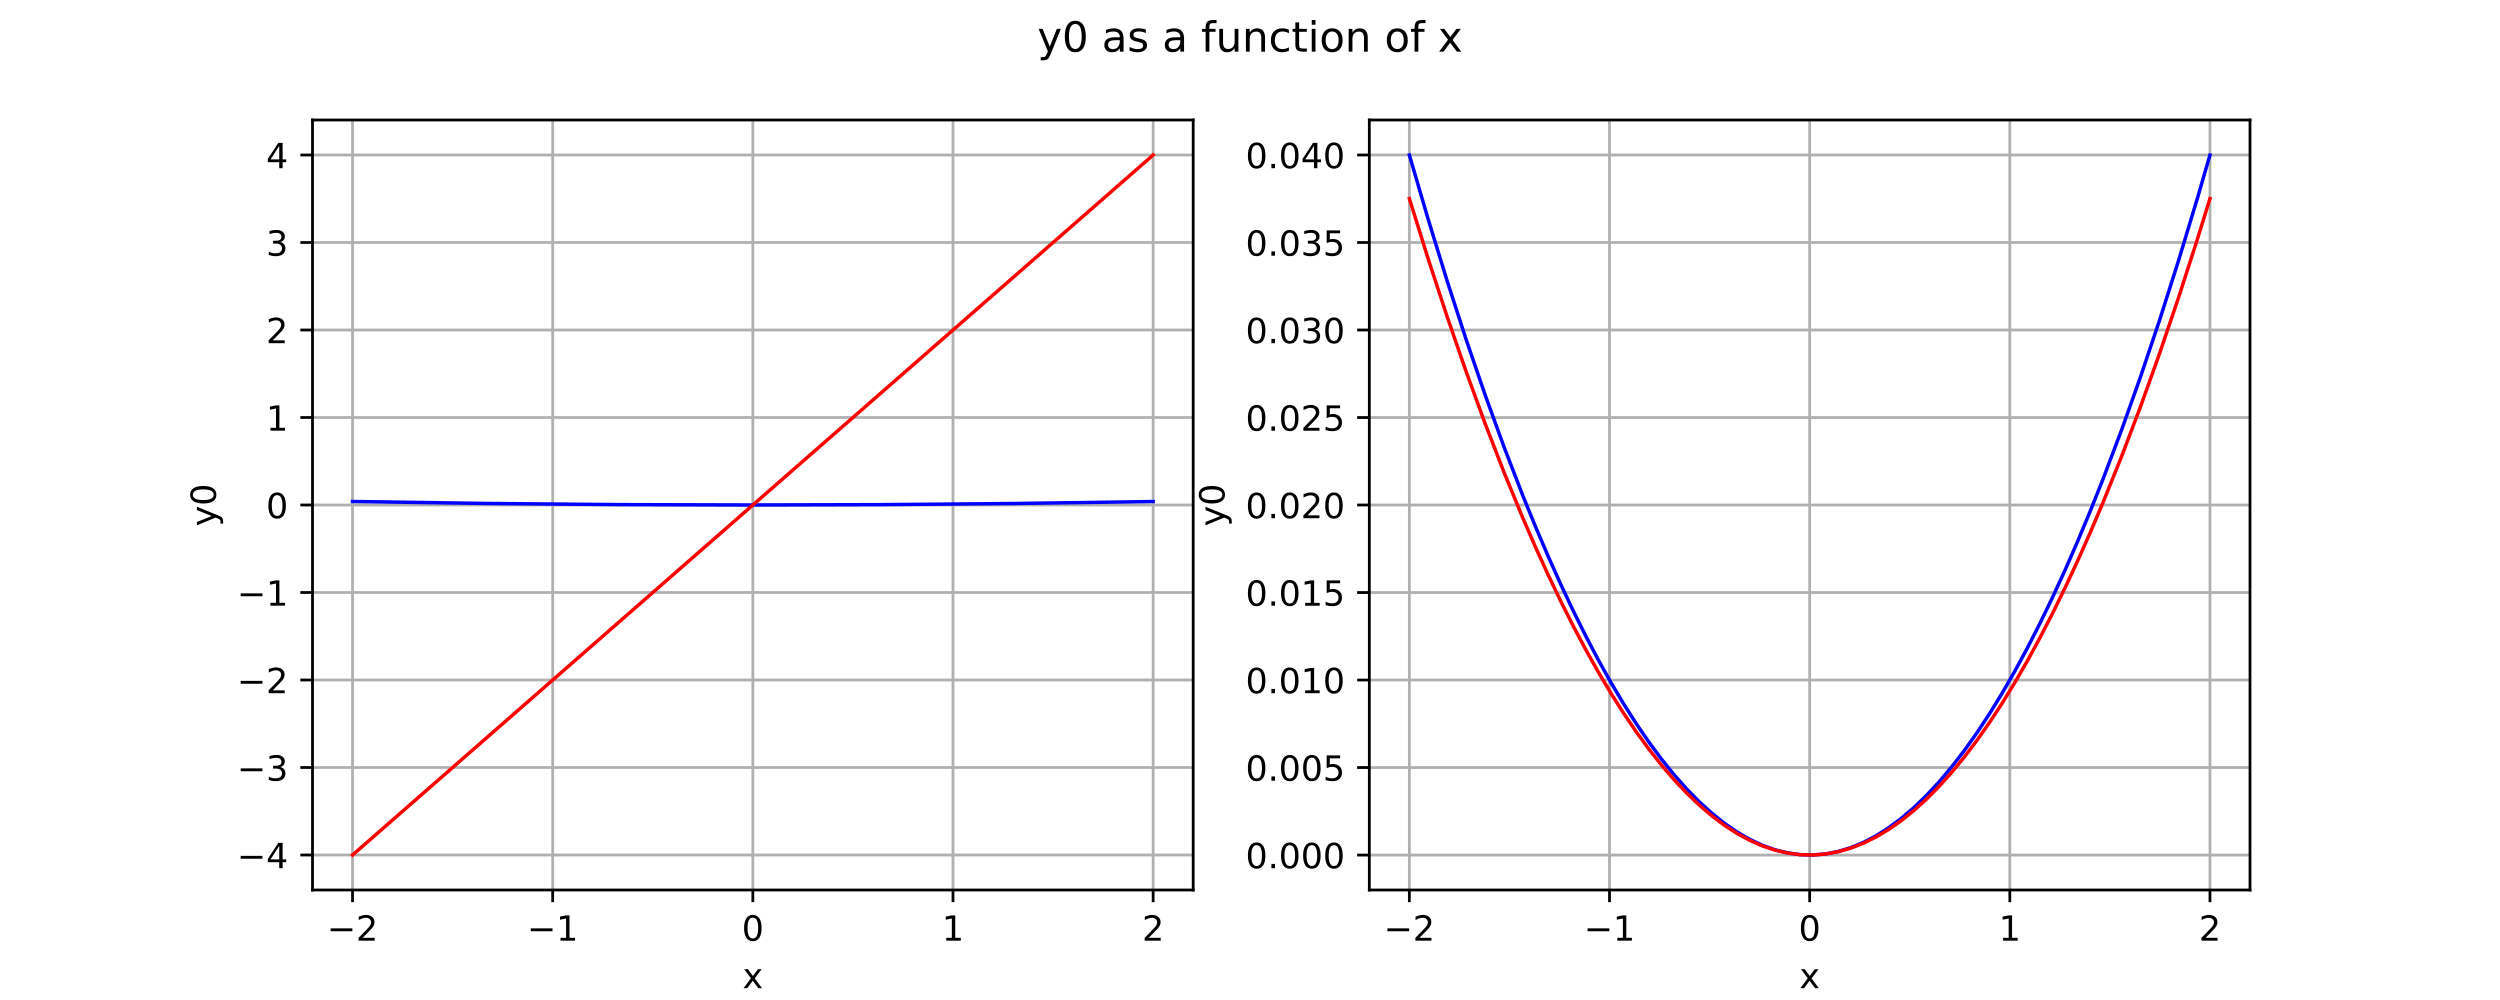
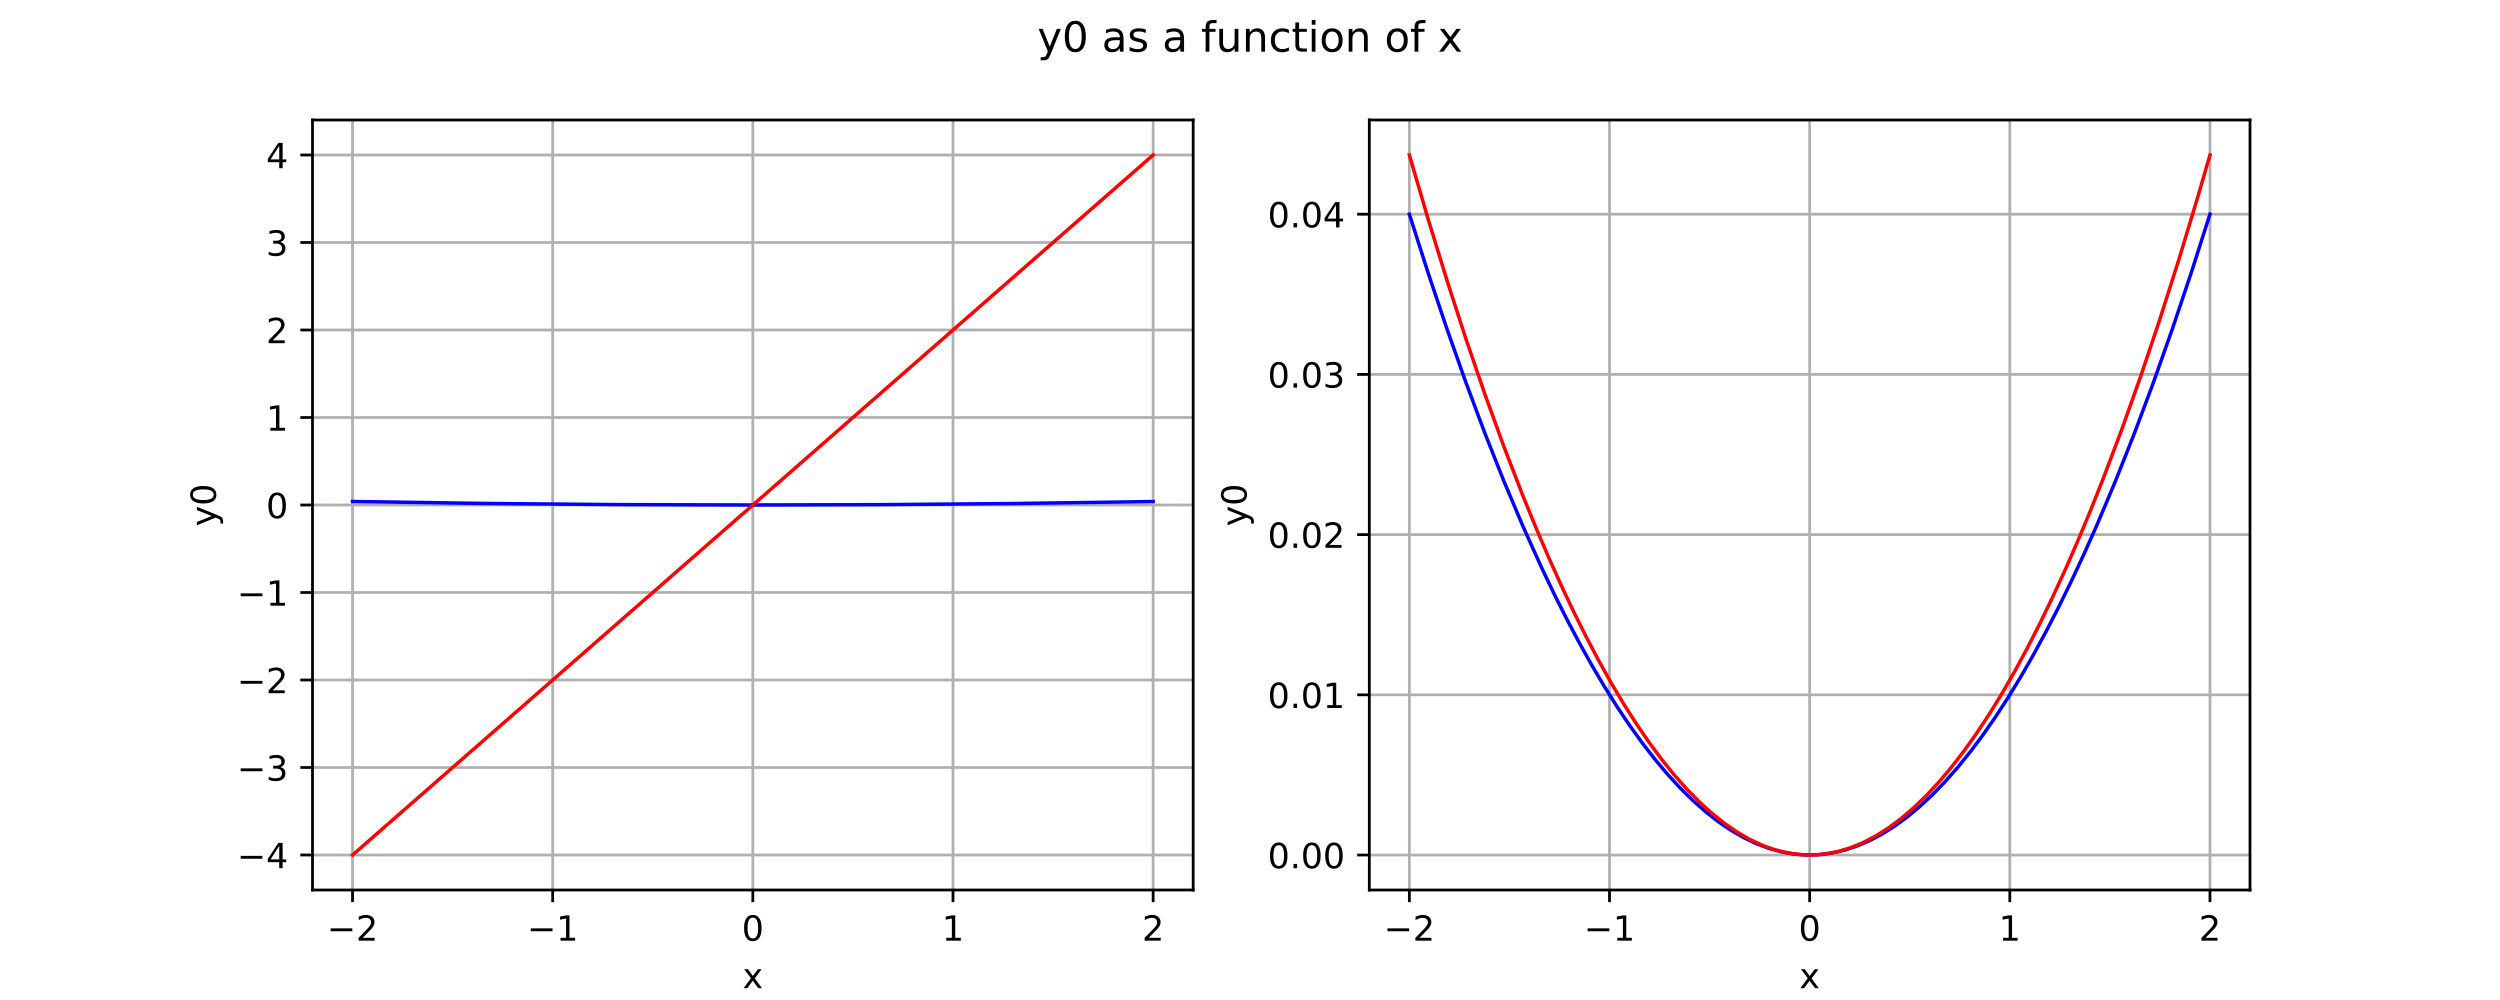
<svg xmlns="http://www.w3.org/2000/svg" xmlns:xlink="http://www.w3.org/1999/xlink" width="720pt" height="288pt" viewBox="0 0 720 288" version="1.1">
  <defs>
    <style type="text/css">*{stroke-linejoin: round; stroke-linecap: butt}</style>
  </defs>
  <g id="figure_1">
    <g id="patch_1">
      <path d="M 0 288  L 720 288  L 720 0  L 0 0  z " style="fill: #ffffff" />
    </g>
    <g id="axes_1">
      <g id="patch_2">
        <path d="M 90 256.32  L 343.636 256.32  L 343.636 34.56  L 90 34.56  z " style="fill: #ffffff" />
      </g>
      <g id="matplotlib.axis_1">
        <g id="xtick_1">
          <g id="line2d_1">
            <path d="M 101.529 256.32  L 101.529 34.56  " clip-path="url(#p474aecb3b6)" style="fill: none; stroke: #b0b0b0; stroke-width: 0.8; stroke-linecap: square" />
          </g>
          <g id="line2d_2">
            <defs>
              <path id="m4a92d99fee" d="M 0 0  L 0 3.5  " style="stroke: #000000; stroke-width: 0.8" />
            </defs>
            <g>
              <use xlink:href="#m4a92d99fee" x="101.529" y="256.32" style="stroke: #000000; stroke-width: 0.8" />
            </g>
          </g>
          <g id="text_1">
            <g transform="translate(94.15783 270.9184) scale(0.1 -0.1)">
              <defs>
                <path id="DejaVuSans-2212" d="M 678 2272  L 4684 2272  L 4684 1741  L 678 1741  L 678 2272  z " transform="scale(0.015625)" />
                <path id="DejaVuSans-32" d="M 1228 531  L 3431 531  L 3431 0  L 469 0  L 469 531  Q 828 903 1448 1529  Q 2069 2156 2228 2338  Q 2531 2678 2651 2914  Q 2772 3150 2772 3378  Q 2772 3750 2511 3984  Q 2250 4219 1831 4219  Q 1534 4219 1204 4116  Q 875 4013 500 3803  L 500 4441  Q 881 4594 1212 4672  Q 1544 4750 1819 4750  Q 2544 4750 2975 4387  Q 3406 4025 3406 3419  Q 3406 3131 3298 2873  Q 3191 2616 2906 2266  Q 2828 2175 2409 1742  Q 1991 1309 1228 531  z " transform="scale(0.015625)" />
              </defs>
              <use xlink:href="#DejaVuSans-2212" />
              <use xlink:href="#DejaVuSans-32" transform="translate(83.78906 0)" />
            </g>
          </g>
        </g>
        <g id="xtick_2">
          <g id="line2d_3">
            <path d="M 159.174 256.32  L 159.174 34.56  " clip-path="url(#p474aecb3b6)" style="fill: none; stroke: #b0b0b0; stroke-width: 0.8; stroke-linecap: square" />
          </g>
          <g id="line2d_4">
            <g>
              <use xlink:href="#m4a92d99fee" x="159.174" y="256.32" style="stroke: #000000; stroke-width: 0.8" />
            </g>
          </g>
          <g id="text_2">
            <g transform="translate(151.8025 270.9184) scale(0.1 -0.1)">
              <defs>
                <path id="DejaVuSans-31" d="M 794 531  L 1825 531  L 1825 4091  L 703 3866  L 703 4441  L 1819 4666  L 2450 4666  L 2450 531  L 3481 531  L 3481 0  L 794 0  L 794 531  z " transform="scale(0.015625)" />
              </defs>
              <use xlink:href="#DejaVuSans-2212" />
              <use xlink:href="#DejaVuSans-31" transform="translate(83.78906 0)" />
            </g>
          </g>
        </g>
        <g id="xtick_3">
          <g id="line2d_5">
            <path d="M 216.818 256.32  L 216.818 34.56  " clip-path="url(#p474aecb3b6)" style="fill: none; stroke: #b0b0b0; stroke-width: 0.8; stroke-linecap: square" />
          </g>
          <g id="line2d_6">
            <g>
              <use xlink:href="#m4a92d99fee" x="216.818" y="256.32" style="stroke: #000000; stroke-width: 0.8" />
            </g>
          </g>
          <g id="text_3">
            <g transform="translate(213.6369 270.9184) scale(0.1 -0.1)">
              <defs>
                <path id="DejaVuSans-30" d="M 2034 4250  Q 1547 4250 1301 3770  Q 1056 3291 1056 2328  Q 1056 1369 1301 889  Q 1547 409 2034 409  Q 2525 409 2770 889  Q 3016 1369 3016 2328  Q 3016 3291 2770 3770  Q 2525 4250 2034 4250  z M 2034 4750  Q 2819 4750 3233 4129  Q 3647 3509 3647 2328  Q 3647 1150 3233 529  Q 2819 -91 2034 -91  Q 1250 -91 836 529  Q 422 1150 422 2328  Q 422 3509 836 4129  Q 1250 4750 2034 4750  z " transform="scale(0.015625)" />
              </defs>
              <use xlink:href="#DejaVuSans-30" />
            </g>
          </g>
        </g>
        <g id="xtick_4">
          <g id="line2d_7">
            <path d="M 274.463 256.32  L 274.463 34.56  " clip-path="url(#p474aecb3b6)" style="fill: none; stroke: #b0b0b0; stroke-width: 0.8; stroke-linecap: square" />
          </g>
          <g id="line2d_8">
            <g>
              <use xlink:href="#m4a92d99fee" x="274.463" y="256.32" style="stroke: #000000; stroke-width: 0.8" />
            </g>
          </g>
          <g id="text_4">
            <g transform="translate(271.2816 270.9184) scale(0.1 -0.1)">
              <use xlink:href="#DejaVuSans-31" />
            </g>
          </g>
        </g>
        <g id="xtick_5">
          <g id="line2d_9">
            <path d="M 332.107 256.32  L 332.107 34.56  " clip-path="url(#p474aecb3b6)" style="fill: none; stroke: #b0b0b0; stroke-width: 0.8; stroke-linecap: square" />
          </g>
          <g id="line2d_10">
            <g>
              <use xlink:href="#m4a92d99fee" x="332.107" y="256.32" style="stroke: #000000; stroke-width: 0.8" />
            </g>
          </g>
          <g id="text_5">
            <g transform="translate(328.9262 270.9184) scale(0.1 -0.1)">
              <use xlink:href="#DejaVuSans-32" />
            </g>
          </g>
        </g>
        <g id="text_6">
          <g transform="translate(213.8588 284.5966) scale(0.1 -0.1)">
            <defs>
              <path id="DejaVuSans-78" d="M 3513 3500  L 2247 1797  L 3578 0  L 2900 0  L 1881 1375  L 863 0  L 184 0  L 1544 1831  L 300 3500  L 978 3500  L 1906 2253  L 2834 3500  L 3513 3500  z " transform="scale(0.015625)" />
            </defs>
            <use xlink:href="#DejaVuSans-78" />
          </g>
        </g>
      </g>
      <g id="matplotlib.axis_2">
        <g id="ytick_1">
          <g id="line2d_11">
            <path d="M 90 246.24  L 343.636 246.24  " clip-path="url(#p474aecb3b6)" style="fill: none; stroke: #b0b0b0; stroke-width: 0.8; stroke-linecap: square" />
          </g>
          <g id="line2d_12">
            <defs>
              <path id="mb3cb5c074b" d="M 0 0  L -3.5 0  " style="stroke: #000000; stroke-width: 0.8" />
            </defs>
            <g>
              <use xlink:href="#mb3cb5c074b" x="90" y="246.24" style="stroke: #000000; stroke-width: 0.8" />
            </g>
          </g>
          <g id="text_7">
            <g transform="translate(68.25781 250.0392) scale(0.1 -0.1)">
              <defs>
                <path id="DejaVuSans-34" d="M 2419 4116  L 825 1625  L 2419 1625  L 2419 4116  z M 2253 4666  L 3047 4666  L 3047 1625  L 3713 1625  L 3713 1100  L 3047 1100  L 3047 0  L 2419 0  L 2419 1100  L 313 1100  L 313 1709  L 2253 4666  z " transform="scale(0.015625)" />
              </defs>
              <use xlink:href="#DejaVuSans-2212" />
              <use xlink:href="#DejaVuSans-34" transform="translate(83.78906 0)" />
            </g>
          </g>
        </g>
        <g id="ytick_2">
          <g id="line2d_13">
            <path d="M 90 221.04  L 343.636 221.04  " clip-path="url(#p474aecb3b6)" style="fill: none; stroke: #b0b0b0; stroke-width: 0.8; stroke-linecap: square" />
          </g>
          <g id="line2d_14">
            <g>
              <use xlink:href="#mb3cb5c074b" x="90" y="221.04" style="stroke: #000000; stroke-width: 0.8" />
            </g>
          </g>
          <g id="text_8">
            <g transform="translate(68.25781 224.8392) scale(0.1 -0.1)">
              <defs>
                <path id="DejaVuSans-33" d="M 2597 2516  Q 3050 2419 3304 2112  Q 3559 1806 3559 1356  Q 3559 666 3084 287  Q 2609 -91 1734 -91  Q 1441 -91 1130 -33  Q 819 25 488 141  L 488 750  Q 750 597 1062 519  Q 1375 441 1716 441  Q 2309 441 2620 675  Q 2931 909 2931 1356  Q 2931 1769 2642 2001  Q 2353 2234 1838 2234  L 1294 2234  L 1294 2753  L 1863 2753  Q 2328 2753 2575 2939  Q 2822 3125 2822 3475  Q 2822 3834 2567 4026  Q 2313 4219 1838 4219  Q 1578 4219 1281 4162  Q 984 4106 628 3988  L 628 4550  Q 988 4650 1302 4700  Q 1616 4750 1894 4750  Q 2613 4750 3031 4423  Q 3450 4097 3450 3541  Q 3450 3153 3228 2886  Q 3006 2619 2597 2516  z " transform="scale(0.015625)" />
              </defs>
              <use xlink:href="#DejaVuSans-2212" />
              <use xlink:href="#DejaVuSans-33" transform="translate(83.78906 0)" />
            </g>
          </g>
        </g>
        <g id="ytick_3">
          <g id="line2d_15">
            <path d="M 90 195.84  L 343.636 195.84  " clip-path="url(#p474aecb3b6)" style="fill: none; stroke: #b0b0b0; stroke-width: 0.8; stroke-linecap: square" />
          </g>
          <g id="line2d_16">
            <g>
              <use xlink:href="#mb3cb5c074b" x="90" y="195.84" style="stroke: #000000; stroke-width: 0.8" />
            </g>
          </g>
          <g id="text_9">
            <g transform="translate(68.25781 199.6392) scale(0.1 -0.1)">
              <use xlink:href="#DejaVuSans-2212" />
              <use xlink:href="#DejaVuSans-32" transform="translate(83.78906 0)" />
            </g>
          </g>
        </g>
        <g id="ytick_4">
          <g id="line2d_17">
            <path d="M 90 170.64  L 343.636 170.64  " clip-path="url(#p474aecb3b6)" style="fill: none; stroke: #b0b0b0; stroke-width: 0.8; stroke-linecap: square" />
          </g>
          <g id="line2d_18">
            <g>
              <use xlink:href="#mb3cb5c074b" x="90" y="170.64" style="stroke: #000000; stroke-width: 0.8" />
            </g>
          </g>
          <g id="text_10">
            <g transform="translate(68.25781 174.4392) scale(0.1 -0.1)">
              <use xlink:href="#DejaVuSans-2212" />
              <use xlink:href="#DejaVuSans-31" transform="translate(83.78906 0)" />
            </g>
          </g>
        </g>
        <g id="ytick_5">
          <g id="line2d_19">
            <path d="M 90 145.44  L 343.636 145.44  " clip-path="url(#p474aecb3b6)" style="fill: none; stroke: #b0b0b0; stroke-width: 0.8; stroke-linecap: square" />
          </g>
          <g id="line2d_20">
            <g>
              <use xlink:href="#mb3cb5c074b" x="90" y="145.44" style="stroke: #000000; stroke-width: 0.8" />
            </g>
          </g>
          <g id="text_11">
            <g transform="translate(76.6375 149.2392) scale(0.1 -0.1)">
              <use xlink:href="#DejaVuSans-30" />
            </g>
          </g>
        </g>
        <g id="ytick_6">
          <g id="line2d_21">
            <path d="M 90 120.24  L 343.636 120.24  " clip-path="url(#p474aecb3b6)" style="fill: none; stroke: #b0b0b0; stroke-width: 0.8; stroke-linecap: square" />
          </g>
          <g id="line2d_22">
            <g>
              <use xlink:href="#mb3cb5c074b" x="90" y="120.24" style="stroke: #000000; stroke-width: 0.8" />
            </g>
          </g>
          <g id="text_12">
            <g transform="translate(76.6375 124.0392) scale(0.1 -0.1)">
              <use xlink:href="#DejaVuSans-31" />
            </g>
          </g>
        </g>
        <g id="ytick_7">
          <g id="line2d_23">
            <path d="M 90 95.04  L 343.636 95.04  " clip-path="url(#p474aecb3b6)" style="fill: none; stroke: #b0b0b0; stroke-width: 0.8; stroke-linecap: square" />
          </g>
          <g id="line2d_24">
            <g>
              <use xlink:href="#mb3cb5c074b" x="90" y="95.04" style="stroke: #000000; stroke-width: 0.8" />
            </g>
          </g>
          <g id="text_13">
            <g transform="translate(76.6375 98.83922) scale(0.1 -0.1)">
              <use xlink:href="#DejaVuSans-32" />
            </g>
          </g>
        </g>
        <g id="ytick_8">
          <g id="line2d_25">
            <path d="M 90 69.84  L 343.636 69.84  " clip-path="url(#p474aecb3b6)" style="fill: none; stroke: #b0b0b0; stroke-width: 0.8; stroke-linecap: square" />
          </g>
          <g id="line2d_26">
            <g>
              <use xlink:href="#mb3cb5c074b" x="90" y="69.84" style="stroke: #000000; stroke-width: 0.8" />
            </g>
          </g>
          <g id="text_14">
            <g transform="translate(76.6375 73.63922) scale(0.1 -0.1)">
              <use xlink:href="#DejaVuSans-33" />
            </g>
          </g>
        </g>
        <g id="ytick_9">
          <g id="line2d_27">
            <path d="M 90 44.64  L 343.636 44.64  " clip-path="url(#p474aecb3b6)" style="fill: none; stroke: #b0b0b0; stroke-width: 0.8; stroke-linecap: square" />
          </g>
          <g id="line2d_28">
            <g>
              <use xlink:href="#mb3cb5c074b" x="90" y="44.64" style="stroke: #000000; stroke-width: 0.8" />
            </g>
          </g>
          <g id="text_15">
            <g transform="translate(76.6375 48.43922) scale(0.1 -0.1)">
              <use xlink:href="#DejaVuSans-34" />
            </g>
          </g>
        </g>
        <g id="text_16">
          <g transform="translate(62.17813 151.5806) rotate(-90) scale(0.1 -0.1)">
            <defs>
              <path id="DejaVuSans-79" d="M 2059 -325  Q 1816 -950 1584 -1140  Q 1353 -1331 966 -1331  L 506 -1331  L 506 -850  L 844 -850  Q 1081 -850 1212 -737  Q 1344 -625 1503 -206  L 1606 56  L 191 3500  L 800 3500  L 1894 763  L 2988 3500  L 3597 3500  L 2059 -325  z " transform="scale(0.015625)" />
            </defs>
            <use xlink:href="#DejaVuSans-79" />
            <use xlink:href="#DejaVuSans-30" transform="translate(59.17969 0)" />
          </g>
        </g>
      </g>
      <g id="line2d_29">
        <path d="M 101.529 144.432  L 139.656 144.988  L 177.783 145.324  L 215.91 145.44  L 254.038 145.335  L 292.165 145.009  L 330.292 144.463  L 332.107 144.432  L 332.107 144.432  " clip-path="url(#p474aecb3b6)" style="fill: none; stroke: #0000ff; stroke-linecap: square" />
      </g>
      <g id="line2d_30">
        <path d="M 101.529 246.24  L 332.107 44.64  L 332.107 44.64  " clip-path="url(#p474aecb3b6)" style="fill: none; stroke: #ff0000; stroke-linecap: square" />
      </g>
      <g id="patch_3">
        <path d="M 90 256.32  L 90 34.56  " style="fill: none; stroke: #000000; stroke-width: 0.8; stroke-linejoin: miter; stroke-linecap: square" />
      </g>
      <g id="patch_4">
        <path d="M 343.636 256.32  L 343.636 34.56  " style="fill: none; stroke: #000000; stroke-width: 0.8; stroke-linejoin: miter; stroke-linecap: square" />
      </g>
      <g id="patch_5">
        <path d="M 90 256.32  L 343.636 256.32  " style="fill: none; stroke: #000000; stroke-width: 0.8; stroke-linejoin: miter; stroke-linecap: square" />
      </g>
      <g id="patch_6">
        <path d="M 90 34.56  L 343.636 34.56  " style="fill: none; stroke: #000000; stroke-width: 0.8; stroke-linejoin: miter; stroke-linecap: square" />
      </g>
    </g>
    <g id="axes_2">
      <g id="patch_7">
        <path d="M 394.364 256.32  L 648 256.32  L 648 34.56  L 394.364 34.56  z " style="fill: #ffffff" />
      </g>
      <g id="matplotlib.axis_3">
        <g id="xtick_6">
          <g id="line2d_31">
            <path d="M 405.893 256.32  L 405.893 34.56  " clip-path="url(#pf6bc59751c)" style="fill: none; stroke: #b0b0b0; stroke-width: 0.8; stroke-linecap: square" />
          </g>
          <g id="line2d_32">
            <g>
              <use xlink:href="#m4a92d99fee" x="405.893" y="256.32" style="stroke: #000000; stroke-width: 0.8" />
            </g>
          </g>
          <g id="text_17">
            <g transform="translate(398.5215 270.9184) scale(0.1 -0.1)">
              <use xlink:href="#DejaVuSans-2212" />
              <use xlink:href="#DejaVuSans-32" transform="translate(83.78906 0)" />
            </g>
          </g>
        </g>
        <g id="xtick_7">
          <g id="line2d_33">
            <path d="M 463.537 256.32  L 463.537 34.56  " clip-path="url(#pf6bc59751c)" style="fill: none; stroke: #b0b0b0; stroke-width: 0.8; stroke-linecap: square" />
          </g>
          <g id="line2d_34">
            <g>
              <use xlink:href="#m4a92d99fee" x="463.537" y="256.32" style="stroke: #000000; stroke-width: 0.8" />
            </g>
          </g>
          <g id="text_18">
            <g transform="translate(456.1661 270.9184) scale(0.1 -0.1)">
              <use xlink:href="#DejaVuSans-2212" />
              <use xlink:href="#DejaVuSans-31" transform="translate(83.78906 0)" />
            </g>
          </g>
        </g>
        <g id="xtick_8">
          <g id="line2d_35">
            <path d="M 521.182 256.32  L 521.182 34.56  " clip-path="url(#pf6bc59751c)" style="fill: none; stroke: #b0b0b0; stroke-width: 0.8; stroke-linecap: square" />
          </g>
          <g id="line2d_36">
            <g>
              <use xlink:href="#m4a92d99fee" x="521.182" y="256.32" style="stroke: #000000; stroke-width: 0.8" />
            </g>
          </g>
          <g id="text_19">
            <g transform="translate(518.0006 270.9184) scale(0.1 -0.1)">
              <use xlink:href="#DejaVuSans-30" />
            </g>
          </g>
        </g>
        <g id="xtick_9">
          <g id="line2d_37">
            <path d="M 578.826 256.32  L 578.826 34.56  " clip-path="url(#pf6bc59751c)" style="fill: none; stroke: #b0b0b0; stroke-width: 0.8; stroke-linecap: square" />
          </g>
          <g id="line2d_38">
            <g>
              <use xlink:href="#m4a92d99fee" x="578.826" y="256.32" style="stroke: #000000; stroke-width: 0.8" />
            </g>
          </g>
          <g id="text_20">
            <g transform="translate(575.6452 270.9184) scale(0.1 -0.1)">
              <use xlink:href="#DejaVuSans-31" />
            </g>
          </g>
        </g>
        <g id="xtick_10">
          <g id="line2d_39">
            <path d="M 636.471 256.32  L 636.471 34.56  " clip-path="url(#pf6bc59751c)" style="fill: none; stroke: #b0b0b0; stroke-width: 0.8; stroke-linecap: square" />
          </g>
          <g id="line2d_40">
            <g>
              <use xlink:href="#m4a92d99fee" x="636.471" y="256.32" style="stroke: #000000; stroke-width: 0.8" />
            </g>
          </g>
          <g id="text_21">
            <g transform="translate(633.2898 270.9184) scale(0.1 -0.1)">
              <use xlink:href="#DejaVuSans-32" />
            </g>
          </g>
        </g>
        <g id="text_22">
          <g transform="translate(518.2224 284.5966) scale(0.1 -0.1)">
            <use xlink:href="#DejaVuSans-78" />
          </g>
        </g>
      </g>
      <g id="matplotlib.axis_4">
        <g id="ytick_10">
          <g id="line2d_41">
-             <path d="M 394.364 246.252  L 648 246.252  " clip-path="url(#pf6bc59751c)" style="fill: none; stroke: #b0b0b0; stroke-width: 0.8; stroke-linecap: square" />
+             <path d="M 394.364 246.251  L 648 246.251  " clip-path="url(#pf6bc59751c)" style="fill: none; stroke: #b0b0b0; stroke-width: 0.8; stroke-linecap: square" />
          </g>
          <g id="line2d_42">
            <g>
-               <use xlink:href="#mb3cb5c074b" x="394.364" y="246.252" style="stroke: #000000; stroke-width: 0.8" />
+               <use xlink:href="#mb3cb5c074b" x="394.364" y="246.251" style="stroke: #000000; stroke-width: 0.8" />
            </g>
          </g>
          <g id="text_23">
-             <g transform="translate(358.7355 250.0509) scale(0.1 -0.1)">
+             <g transform="translate(365.098 250.0507) scale(0.1 -0.1)">
              <defs>
                <path id="DejaVuSans-2e" d="M 684 794  L 1344 794  L 1344 0  L 684 0  L 684 794  z " transform="scale(0.015625)" />
              </defs>
              <use xlink:href="#DejaVuSans-30" />
              <use xlink:href="#DejaVuSans-2e" transform="translate(63.62305 0)" />
              <use xlink:href="#DejaVuSans-30" transform="translate(95.41016 0)" />
              <use xlink:href="#DejaVuSans-30" transform="translate(159.0332 0)" />
-               <use xlink:href="#DejaVuSans-30" transform="translate(222.6562 0)" />
            </g>
          </g>
        </g>
        <g id="ytick_11">
          <g id="line2d_43">
-             <path d="M 394.364 221.05  L 648 221.05  " clip-path="url(#pf6bc59751c)" style="fill: none; stroke: #b0b0b0; stroke-width: 0.8; stroke-linecap: square" />
+             <path d="M 394.364 200.111  L 648 200.111  " clip-path="url(#pf6bc59751c)" style="fill: none; stroke: #b0b0b0; stroke-width: 0.8; stroke-linecap: square" />
          </g>
          <g id="line2d_44">
            <g>
-               <use xlink:href="#mb3cb5c074b" x="394.364" y="221.05" style="stroke: #000000; stroke-width: 0.8" />
+               <use xlink:href="#mb3cb5c074b" x="394.364" y="200.111" style="stroke: #000000; stroke-width: 0.8" />
            </g>
          </g>
          <g id="text_24">
-             <g transform="translate(358.7355 224.8495) scale(0.1 -0.1)">
-               <defs>
-                 <path id="DejaVuSans-35" d="M 691 4666  L 3169 4666  L 3169 4134  L 1269 4134  L 1269 2991  Q 1406 3038 1543 3061  Q 1681 3084 1819 3084  Q 2600 3084 3056 2656  Q 3513 2228 3513 1497  Q 3513 744 3044 326  Q 2575 -91 1722 -91  Q 1428 -91 1123 -41  Q 819 9 494 109  L 494 744  Q 775 591 1075 516  Q 1375 441 1709 441  Q 2250 441 2565 725  Q 2881 1009 2881 1497  Q 2881 1984 2565 2268  Q 2250 2553 1709 2553  Q 1456 2553 1204 2497  Q 953 2441 691 2322  L 691 4666  z " transform="scale(0.015625)" />
-               </defs>
-               <use xlink:href="#DejaVuSans-30" />
-               <use xlink:href="#DejaVuSans-2e" transform="translate(63.62305 0)" />
-               <use xlink:href="#DejaVuSans-30" transform="translate(95.41016 0)" />
-               <use xlink:href="#DejaVuSans-30" transform="translate(159.0332 0)" />
-               <use xlink:href="#DejaVuSans-35" transform="translate(222.6562 0)" />
-             </g>
-           </g>
-         </g>
-         <g id="ytick_12">
-           <g id="line2d_45">
-             <path d="M 394.364 195.849  L 648 195.849  " clip-path="url(#pf6bc59751c)" style="fill: none; stroke: #b0b0b0; stroke-width: 0.8; stroke-linecap: square" />
-           </g>
-           <g id="line2d_46">
-             <g>
-               <use xlink:href="#mb3cb5c074b" x="394.364" y="195.849" style="stroke: #000000; stroke-width: 0.8" />
-             </g>
-           </g>
-           <g id="text_25">
-             <g transform="translate(358.7355 199.648) scale(0.1 -0.1)">
+             <g transform="translate(365.098 203.9104) scale(0.1 -0.1)">
              <use xlink:href="#DejaVuSans-30" />
              <use xlink:href="#DejaVuSans-2e" transform="translate(63.62305 0)" />
              <use xlink:href="#DejaVuSans-30" transform="translate(95.41016 0)" />
              <use xlink:href="#DejaVuSans-31" transform="translate(159.0332 0)" />
-               <use xlink:href="#DejaVuSans-30" transform="translate(222.6562 0)" />
-             </g>
-           </g>
-         </g>
-         <g id="ytick_13">
-           <g id="line2d_47">
-             <path d="M 394.364 170.647  L 648 170.647  " clip-path="url(#pf6bc59751c)" style="fill: none; stroke: #b0b0b0; stroke-width: 0.8; stroke-linecap: square" />
-           </g>
-           <g id="line2d_48">
-             <g>
-               <use xlink:href="#mb3cb5c074b" x="394.364" y="170.647" style="stroke: #000000; stroke-width: 0.8" />
-             </g>
-           </g>
-           <g id="text_26">
-             <g transform="translate(358.7355 174.4465) scale(0.1 -0.1)">
-               <use xlink:href="#DejaVuSans-30" />
-               <use xlink:href="#DejaVuSans-2e" transform="translate(63.62305 0)" />
-               <use xlink:href="#DejaVuSans-30" transform="translate(95.41016 0)" />
-               <use xlink:href="#DejaVuSans-31" transform="translate(159.0332 0)" />
-               <use xlink:href="#DejaVuSans-35" transform="translate(222.6562 0)" />
-             </g>
-           </g>
-         </g>
-         <g id="ytick_14">
-           <g id="line2d_49">
-             <path d="M 394.364 145.446  L 648 145.446  " clip-path="url(#pf6bc59751c)" style="fill: none; stroke: #b0b0b0; stroke-width: 0.8; stroke-linecap: square" />
-           </g>
-           <g id="line2d_50">
-             <g>
-               <use xlink:href="#mb3cb5c074b" x="394.364" y="145.446" style="stroke: #000000; stroke-width: 0.8" />
-             </g>
-           </g>
-           <g id="text_27">
-             <g transform="translate(358.7355 149.2451) scale(0.1 -0.1)">
+             </g>
+           </g>
+         </g>
+         <g id="ytick_12">
+           <g id="line2d_45">
+             <path d="M 394.364 153.971  L 648 153.971  " clip-path="url(#pf6bc59751c)" style="fill: none; stroke: #b0b0b0; stroke-width: 0.8; stroke-linecap: square" />
+           </g>
+           <g id="line2d_46">
+             <g>
+               <use xlink:href="#mb3cb5c074b" x="394.364" y="153.971" style="stroke: #000000; stroke-width: 0.8" />
+             </g>
+           </g>
+           <g id="text_25">
+             <g transform="translate(365.098 157.7702) scale(0.1 -0.1)">
              <use xlink:href="#DejaVuSans-30" />
              <use xlink:href="#DejaVuSans-2e" transform="translate(63.62305 0)" />
              <use xlink:href="#DejaVuSans-30" transform="translate(95.41016 0)" />
              <use xlink:href="#DejaVuSans-32" transform="translate(159.0332 0)" />
-               <use xlink:href="#DejaVuSans-30" transform="translate(222.6562 0)" />
-             </g>
-           </g>
-         </g>
-         <g id="ytick_15">
-           <g id="line2d_51">
-             <path d="M 394.364 120.244  L 648 120.244  " clip-path="url(#pf6bc59751c)" style="fill: none; stroke: #b0b0b0; stroke-width: 0.8; stroke-linecap: square" />
-           </g>
-           <g id="line2d_52">
-             <g>
-               <use xlink:href="#mb3cb5c074b" x="394.364" y="120.244" style="stroke: #000000; stroke-width: 0.8" />
-             </g>
-           </g>
-           <g id="text_28">
-             <g transform="translate(358.7355 124.0436) scale(0.1 -0.1)">
-               <use xlink:href="#DejaVuSans-30" />
-               <use xlink:href="#DejaVuSans-2e" transform="translate(63.62305 0)" />
-               <use xlink:href="#DejaVuSans-30" transform="translate(95.41016 0)" />
-               <use xlink:href="#DejaVuSans-32" transform="translate(159.0332 0)" />
-               <use xlink:href="#DejaVuSans-35" transform="translate(222.6562 0)" />
-             </g>
-           </g>
-         </g>
-         <g id="ytick_16">
-           <g id="line2d_53">
-             <path d="M 394.364 95.043  L 648 95.043  " clip-path="url(#pf6bc59751c)" style="fill: none; stroke: #b0b0b0; stroke-width: 0.8; stroke-linecap: square" />
-           </g>
-           <g id="line2d_54">
-             <g>
-               <use xlink:href="#mb3cb5c074b" x="394.364" y="95.043" style="stroke: #000000; stroke-width: 0.8" />
-             </g>
-           </g>
-           <g id="text_29">
-             <g transform="translate(358.7355 98.84215) scale(0.1 -0.1)">
+             </g>
+           </g>
+         </g>
+         <g id="ytick_13">
+           <g id="line2d_47">
+             <path d="M 394.364 107.831  L 648 107.831  " clip-path="url(#pf6bc59751c)" style="fill: none; stroke: #b0b0b0; stroke-width: 0.8; stroke-linecap: square" />
+           </g>
+           <g id="line2d_48">
+             <g>
+               <use xlink:href="#mb3cb5c074b" x="394.364" y="107.831" style="stroke: #000000; stroke-width: 0.8" />
+             </g>
+           </g>
+           <g id="text_26">
+             <g transform="translate(365.098 111.63) scale(0.1 -0.1)">
              <use xlink:href="#DejaVuSans-30" />
              <use xlink:href="#DejaVuSans-2e" transform="translate(63.62305 0)" />
              <use xlink:href="#DejaVuSans-30" transform="translate(95.41016 0)" />
              <use xlink:href="#DejaVuSans-33" transform="translate(159.0332 0)" />
-               <use xlink:href="#DejaVuSans-30" transform="translate(222.6562 0)" />
-             </g>
-           </g>
-         </g>
-         <g id="ytick_17">
-           <g id="line2d_55">
-             <path d="M 394.364 69.841  L 648 69.841  " clip-path="url(#pf6bc59751c)" style="fill: none; stroke: #b0b0b0; stroke-width: 0.8; stroke-linecap: square" />
-           </g>
-           <g id="line2d_56">
-             <g>
-               <use xlink:href="#mb3cb5c074b" x="394.364" y="69.841" style="stroke: #000000; stroke-width: 0.8" />
-             </g>
-           </g>
-           <g id="text_30">
-             <g transform="translate(358.7355 73.64068) scale(0.1 -0.1)">
-               <use xlink:href="#DejaVuSans-30" />
-               <use xlink:href="#DejaVuSans-2e" transform="translate(63.62305 0)" />
-               <use xlink:href="#DejaVuSans-30" transform="translate(95.41016 0)" />
-               <use xlink:href="#DejaVuSans-33" transform="translate(159.0332 0)" />
-               <use xlink:href="#DejaVuSans-35" transform="translate(222.6562 0)" />
-             </g>
-           </g>
-         </g>
-         <g id="ytick_18">
-           <g id="line2d_57">
-             <path d="M 394.364 44.64  L 648 44.64  " clip-path="url(#pf6bc59751c)" style="fill: none; stroke: #b0b0b0; stroke-width: 0.8; stroke-linecap: square" />
-           </g>
-           <g id="line2d_58">
-             <g>
-               <use xlink:href="#mb3cb5c074b" x="394.364" y="44.64" style="stroke: #000000; stroke-width: 0.8" />
-             </g>
-           </g>
-           <g id="text_31">
-             <g transform="translate(358.7355 48.43922) scale(0.1 -0.1)">
+             </g>
+           </g>
+         </g>
+         <g id="ytick_14">
+           <g id="line2d_49">
+             <path d="M 394.364 61.691  L 648 61.691  " clip-path="url(#pf6bc59751c)" style="fill: none; stroke: #b0b0b0; stroke-width: 0.8; stroke-linecap: square" />
+           </g>
+           <g id="line2d_50">
+             <g>
+               <use xlink:href="#mb3cb5c074b" x="394.364" y="61.691" style="stroke: #000000; stroke-width: 0.8" />
+             </g>
+           </g>
+           <g id="text_27">
+             <g transform="translate(365.098 65.48978) scale(0.1 -0.1)">
              <use xlink:href="#DejaVuSans-30" />
              <use xlink:href="#DejaVuSans-2e" transform="translate(63.62305 0)" />
              <use xlink:href="#DejaVuSans-30" transform="translate(95.41016 0)" />
              <use xlink:href="#DejaVuSans-34" transform="translate(159.0332 0)" />
-               <use xlink:href="#DejaVuSans-30" transform="translate(222.6562 0)" />
-             </g>
-           </g>
-         </g>
-         <g id="text_32">
-           <g transform="translate(352.6558 151.5806) rotate(-90) scale(0.1 -0.1)">
+             </g>
+           </g>
+         </g>
+         <g id="text_28">
+           <g transform="translate(359.0183 151.5806) rotate(-90) scale(0.1 -0.1)">
            <use xlink:href="#DejaVuSans-79" />
            <use xlink:href="#DejaVuSans-30" transform="translate(59.17969 0)" />
          </g>
        </g>
      </g>
-       <g id="line2d_59">
-         <path d="M 405.893 44.64  L 411.339 63.24  L 416.786 80.94  L 422.233 97.74  L 427.68 113.64  L 433.126 128.64  L 438.573 142.74  L 442.204 151.64  L 445.835 160.14  L 449.466 168.24  L 453.098 175.939  L 456.729 183.239  L 460.36 190.139  L 463.991 196.639  L 467.622 202.739  L 471.253 208.439  L 474.885 213.739  L 478.516 218.639  L 482.147 223.139  L 485.778 227.239  L 489.409 230.939  L 493.04 234.239  L 496.672 237.139  L 500.303 239.639  L 503.934 241.739  L 507.565 243.439  L 511.196 244.739  L 514.827 245.639  L 518.458 246.139  L 522.09 246.239  L 525.721 245.939  L 529.352 245.239  L 532.983 244.139  L 536.614 242.639  L 540.245 240.739  L 543.877 238.439  L 547.508 235.739  L 551.139 232.639  L 554.77 229.139  L 558.401 225.239  L 562.032 220.939  L 565.663 216.239  L 569.295 211.139  L 572.926 205.639  L 576.557 199.739  L 580.188 193.439  L 583.819 186.739  L 587.45 179.639  L 591.082 172.14  L 594.713 164.24  L 598.344 155.94  L 601.975 147.24  L 605.606 138.14  L 611.053 123.74  L 616.5 108.44  L 621.946 92.24  L 627.393 75.14  L 632.84 57.14  L 636.471 44.64  L 636.471 44.64  " clip-path="url(#pf6bc59751c)" style="fill: none; stroke: #0000ff; stroke-linecap: square" />
-       </g>
-       <g id="line2d_60">
-         <path d="M 405.893 57.191  L 411.339 74.633  L 416.786 91.231  L 422.233 106.985  L 427.68 121.895  L 433.126 135.961  L 438.573 149.184  L 442.204 157.53  L 445.835 165.5  L 449.466 173.096  L 453.098 180.317  L 456.729 187.162  L 460.36 193.633  L 463.991 199.728  L 467.622 205.448  L 471.253 210.793  L 474.885 215.763  L 478.516 220.358  L 482.147 224.578  L 485.778 228.423  L 489.409 231.893  L 493.04 234.987  L 496.672 237.707  L 500.303 240.051  L 503.934 242.02  L 507.565 243.614  L 511.196 244.833  L 514.827 245.677  L 518.458 246.146  L 522.09 246.24  L 525.721 245.959  L 529.352 245.302  L 532.983 244.271  L 536.614 242.864  L 540.245 241.082  L 543.877 238.926  L 547.508 236.394  L 551.139 233.487  L 554.77 230.205  L 558.401 226.547  L 562.032 222.515  L 565.663 218.108  L 569.295 213.325  L 572.926 208.168  L 576.557 202.635  L 580.188 196.727  L 583.819 190.444  L 587.45 183.786  L 591.082 176.753  L 594.713 169.345  L 598.344 161.562  L 601.975 153.403  L 605.606 144.87  L 611.053 131.367  L 616.5 117.019  L 621.946 101.828  L 627.393 85.792  L 632.84 68.913  L 636.471 57.191  L 636.471 57.191  " clip-path="url(#pf6bc59751c)" style="fill: none; stroke: #ff0000; stroke-linecap: square" />
+       <g id="line2d_51">
+         <path d="M 405.893 61.691  L 411.339 78.717  L 416.786 94.92  L 422.233 110.3  L 427.68 124.855  L 433.126 138.586  L 438.573 151.494  L 444.02 163.577  L 447.651 171.175  L 451.282 178.407  L 454.913 185.273  L 458.544 191.772  L 462.176 197.906  L 465.807 203.673  L 469.438 209.074  L 473.069 214.109  L 476.7 218.777  L 480.331 223.08  L 483.962 227.016  L 487.594 230.586  L 491.225 233.79  L 494.856 236.628  L 498.487 239.1  L 502.118 241.205  L 505.749 242.944  L 509.381 244.318  L 513.012 245.325  L 516.643 245.965  L 520.274 246.24  L 523.905 246.148  L 527.536 245.691  L 531.168 244.867  L 534.799 243.677  L 538.43 242.121  L 542.061 240.198  L 545.692 237.91  L 549.323 235.255  L 552.954 232.234  L 556.586 228.847  L 560.217 225.094  L 563.848 220.974  L 567.479 216.489  L 571.11 211.637  L 574.741 206.419  L 578.373 200.835  L 582.004 194.885  L 585.635 188.568  L 589.266 181.886  L 592.897 174.837  L 596.528 167.422  L 600.159 159.641  L 603.791 151.494  L 609.237 138.586  L 614.684 124.855  L 620.131 110.3  L 625.578 94.92  L 631.024 78.717  L 636.471 61.691  L 636.471 61.691  " clip-path="url(#pf6bc59751c)" style="fill: none; stroke: #0000ff; stroke-linecap: square" />
+       </g>
+       <g id="line2d_52">
+         <path d="M 405.893 44.64  L 411.339 63.24  L 416.786 80.94  L 422.233 97.74  L 427.68 113.64  L 433.126 128.64  L 438.573 142.739  L 442.204 151.639  L 445.835 160.139  L 449.466 168.239  L 453.098 175.939  L 456.729 183.239  L 460.36 190.139  L 463.991 196.639  L 467.622 202.739  L 471.253 208.439  L 474.885 213.739  L 478.516 218.639  L 482.147 223.139  L 485.778 227.239  L 489.409 230.939  L 493.04 234.239  L 496.672 237.139  L 500.303 239.639  L 503.934 241.739  L 507.565 243.439  L 511.196 244.739  L 514.827 245.639  L 518.458 246.139  L 522.09 246.239  L 525.721 245.939  L 529.352 245.239  L 532.983 244.139  L 536.614 242.639  L 540.245 240.739  L 543.877 238.439  L 547.508 235.739  L 551.139 232.639  L 554.77 229.139  L 558.401 225.239  L 562.032 220.939  L 565.663 216.239  L 569.295 211.139  L 572.926 205.639  L 576.557 199.739  L 580.188 193.439  L 583.819 186.739  L 587.45 179.639  L 591.082 172.139  L 594.713 164.239  L 598.344 155.939  L 601.975 147.239  L 605.606 138.14  L 611.053 123.74  L 616.5 108.44  L 621.946 92.24  L 627.393 75.14  L 632.84 57.14  L 636.471 44.64  L 636.471 44.64  " clip-path="url(#pf6bc59751c)" style="fill: none; stroke: #ff0000; stroke-linecap: square" />
      </g>
      <g id="patch_8">
        <path d="M 394.364 256.32  L 394.364 34.56  " style="fill: none; stroke: #000000; stroke-width: 0.8; stroke-linejoin: miter; stroke-linecap: square" />
      </g>
      <g id="patch_9">
        <path d="M 648 256.32  L 648 34.56  " style="fill: none; stroke: #000000; stroke-width: 0.8; stroke-linejoin: miter; stroke-linecap: square" />
      </g>
      <g id="patch_10">
        <path d="M 394.364 256.32  L 648 256.32  " style="fill: none; stroke: #000000; stroke-width: 0.8; stroke-linejoin: miter; stroke-linecap: square" />
      </g>
      <g id="patch_11">
        <path d="M 394.364 34.56  L 648 34.56  " style="fill: none; stroke: #000000; stroke-width: 0.8; stroke-linejoin: miter; stroke-linecap: square" />
      </g>
    </g>
-     <g id="text_33">
+     <g id="text_29">
      <g transform="translate(298.7738 14.87813) scale(0.12 -0.12)">
        <defs>
          <path id="DejaVuSans-20" transform="scale(0.015625)" />
          <path id="DejaVuSans-61" d="M 2194 1759  Q 1497 1759 1228 1600  Q 959 1441 959 1056  Q 959 750 1161 570  Q 1363 391 1709 391  Q 2188 391 2477 730  Q 2766 1069 2766 1631  L 2766 1759  L 2194 1759  z M 3341 1997  L 3341 0  L 2766 0  L 2766 531  Q 2569 213 2275 61  Q 1981 -91 1556 -91  Q 1019 -91 701 211  Q 384 513 384 1019  Q 384 1609 779 1909  Q 1175 2209 1959 2209  L 2766 2209  L 2766 2266  Q 2766 2663 2505 2880  Q 2244 3097 1772 3097  Q 1472 3097 1187 3025  Q 903 2953 641 2809  L 641 3341  Q 956 3463 1253 3523  Q 1550 3584 1831 3584  Q 2591 3584 2966 3190  Q 3341 2797 3341 1997  z " transform="scale(0.015625)" />
          <path id="DejaVuSans-73" d="M 2834 3397  L 2834 2853  Q 2591 2978 2328 3040  Q 2066 3103 1784 3103  Q 1356 3103 1142 2972  Q 928 2841 928 2578  Q 928 2378 1081 2264  Q 1234 2150 1697 2047  L 1894 2003  Q 2506 1872 2764 1633  Q 3022 1394 3022 966  Q 3022 478 2636 193  Q 2250 -91 1575 -91  Q 1294 -91 989 -36  Q 684 19 347 128  L 347 722  Q 666 556 975 473  Q 1284 391 1588 391  Q 1994 391 2212 530  Q 2431 669 2431 922  Q 2431 1156 2273 1281  Q 2116 1406 1581 1522  L 1381 1569  Q 847 1681 609 1914  Q 372 2147 372 2553  Q 372 3047 722 3315  Q 1072 3584 1716 3584  Q 2034 3584 2315 3537  Q 2597 3491 2834 3397  z " transform="scale(0.015625)" />
          <path id="DejaVuSans-66" d="M 2375 4863  L 2375 4384  L 1825 4384  Q 1516 4384 1395 4259  Q 1275 4134 1275 3809  L 1275 3500  L 2222 3500  L 2222 3053  L 1275 3053  L 1275 0  L 697 0  L 697 3053  L 147 3053  L 147 3500  L 697 3500  L 697 3744  Q 697 4328 969 4595  Q 1241 4863 1831 4863  L 2375 4863  z " transform="scale(0.015625)" />
          <path id="DejaVuSans-75" d="M 544 1381  L 544 3500  L 1119 3500  L 1119 1403  Q 1119 906 1312 657  Q 1506 409 1894 409  Q 2359 409 2629 706  Q 2900 1003 2900 1516  L 2900 3500  L 3475 3500  L 3475 0  L 2900 0  L 2900 538  Q 2691 219 2414 64  Q 2138 -91 1772 -91  Q 1169 -91 856 284  Q 544 659 544 1381  z M 1991 3584  L 1991 3584  z " transform="scale(0.015625)" />
          <path id="DejaVuSans-6e" d="M 3513 2113  L 3513 0  L 2938 0  L 2938 2094  Q 2938 2591 2744 2837  Q 2550 3084 2163 3084  Q 1697 3084 1428 2787  Q 1159 2491 1159 1978  L 1159 0  L 581 0  L 581 3500  L 1159 3500  L 1159 2956  Q 1366 3272 1645 3428  Q 1925 3584 2291 3584  Q 2894 3584 3203 3211  Q 3513 2838 3513 2113  z " transform="scale(0.015625)" />
          <path id="DejaVuSans-63" d="M 3122 3366  L 3122 2828  Q 2878 2963 2633 3030  Q 2388 3097 2138 3097  Q 1578 3097 1268 2742  Q 959 2388 959 1747  Q 959 1106 1268 751  Q 1578 397 2138 397  Q 2388 397 2633 464  Q 2878 531 3122 666  L 3122 134  Q 2881 22 2623 -34  Q 2366 -91 2075 -91  Q 1284 -91 818 406  Q 353 903 353 1747  Q 353 2603 823 3093  Q 1294 3584 2113 3584  Q 2378 3584 2631 3529  Q 2884 3475 3122 3366  z " transform="scale(0.015625)" />
          <path id="DejaVuSans-74" d="M 1172 4494  L 1172 3500  L 2356 3500  L 2356 3053  L 1172 3053  L 1172 1153  Q 1172 725 1289 603  Q 1406 481 1766 481  L 2356 481  L 2356 0  L 1766 0  Q 1100 0 847 248  Q 594 497 594 1153  L 594 3053  L 172 3053  L 172 3500  L 594 3500  L 594 4494  L 1172 4494  z " transform="scale(0.015625)" />
          <path id="DejaVuSans-69" d="M 603 3500  L 1178 3500  L 1178 0  L 603 0  L 603 3500  z M 603 4863  L 1178 4863  L 1178 4134  L 603 4134  L 603 4863  z " transform="scale(0.015625)" />
          <path id="DejaVuSans-6f" d="M 1959 3097  Q 1497 3097 1228 2736  Q 959 2375 959 1747  Q 959 1119 1226 758  Q 1494 397 1959 397  Q 2419 397 2687 759  Q 2956 1122 2956 1747  Q 2956 2369 2687 2733  Q 2419 3097 1959 3097  z M 1959 3584  Q 2709 3584 3137 3096  Q 3566 2609 3566 1747  Q 3566 888 3137 398  Q 2709 -91 1959 -91  Q 1206 -91 779 398  Q 353 888 353 1747  Q 353 2609 779 3096  Q 1206 3584 1959 3584  z " transform="scale(0.015625)" />
        </defs>
        <use xlink:href="#DejaVuSans-79" />
        <use xlink:href="#DejaVuSans-30" transform="translate(59.17969 0)" />
        <use xlink:href="#DejaVuSans-20" transform="translate(122.8027 0)" />
        <use xlink:href="#DejaVuSans-61" transform="translate(154.5898 0)" />
        <use xlink:href="#DejaVuSans-73" transform="translate(215.8691 0)" />
        <use xlink:href="#DejaVuSans-20" transform="translate(267.9688 0)" />
        <use xlink:href="#DejaVuSans-61" transform="translate(299.7559 0)" />
        <use xlink:href="#DejaVuSans-20" transform="translate(361.0352 0)" />
        <use xlink:href="#DejaVuSans-66" transform="translate(392.8223 0)" />
        <use xlink:href="#DejaVuSans-75" transform="translate(428.0273 0)" />
        <use xlink:href="#DejaVuSans-6e" transform="translate(491.4062 0)" />
        <use xlink:href="#DejaVuSans-63" transform="translate(554.7852 0)" />
        <use xlink:href="#DejaVuSans-74" transform="translate(609.7656 0)" />
        <use xlink:href="#DejaVuSans-69" transform="translate(648.9746 0)" />
        <use xlink:href="#DejaVuSans-6f" transform="translate(676.7578 0)" />
        <use xlink:href="#DejaVuSans-6e" transform="translate(737.9395 0)" />
        <use xlink:href="#DejaVuSans-20" transform="translate(801.3184 0)" />
        <use xlink:href="#DejaVuSans-6f" transform="translate(833.1055 0)" />
        <use xlink:href="#DejaVuSans-66" transform="translate(894.2871 0)" />
        <use xlink:href="#DejaVuSans-20" transform="translate(929.4922 0)" />
        <use xlink:href="#DejaVuSans-78" transform="translate(961.2793 0)" />
      </g>
    </g>
  </g>
  <defs>
    <clipPath id="p474aecb3b6">
      <rect x="90" y="34.56" width="253.636" height="221.76" />
    </clipPath>
    <clipPath id="pf6bc59751c">
      <rect x="394.364" y="34.56" width="253.636" height="221.76" />
    </clipPath>
  </defs>
</svg>
